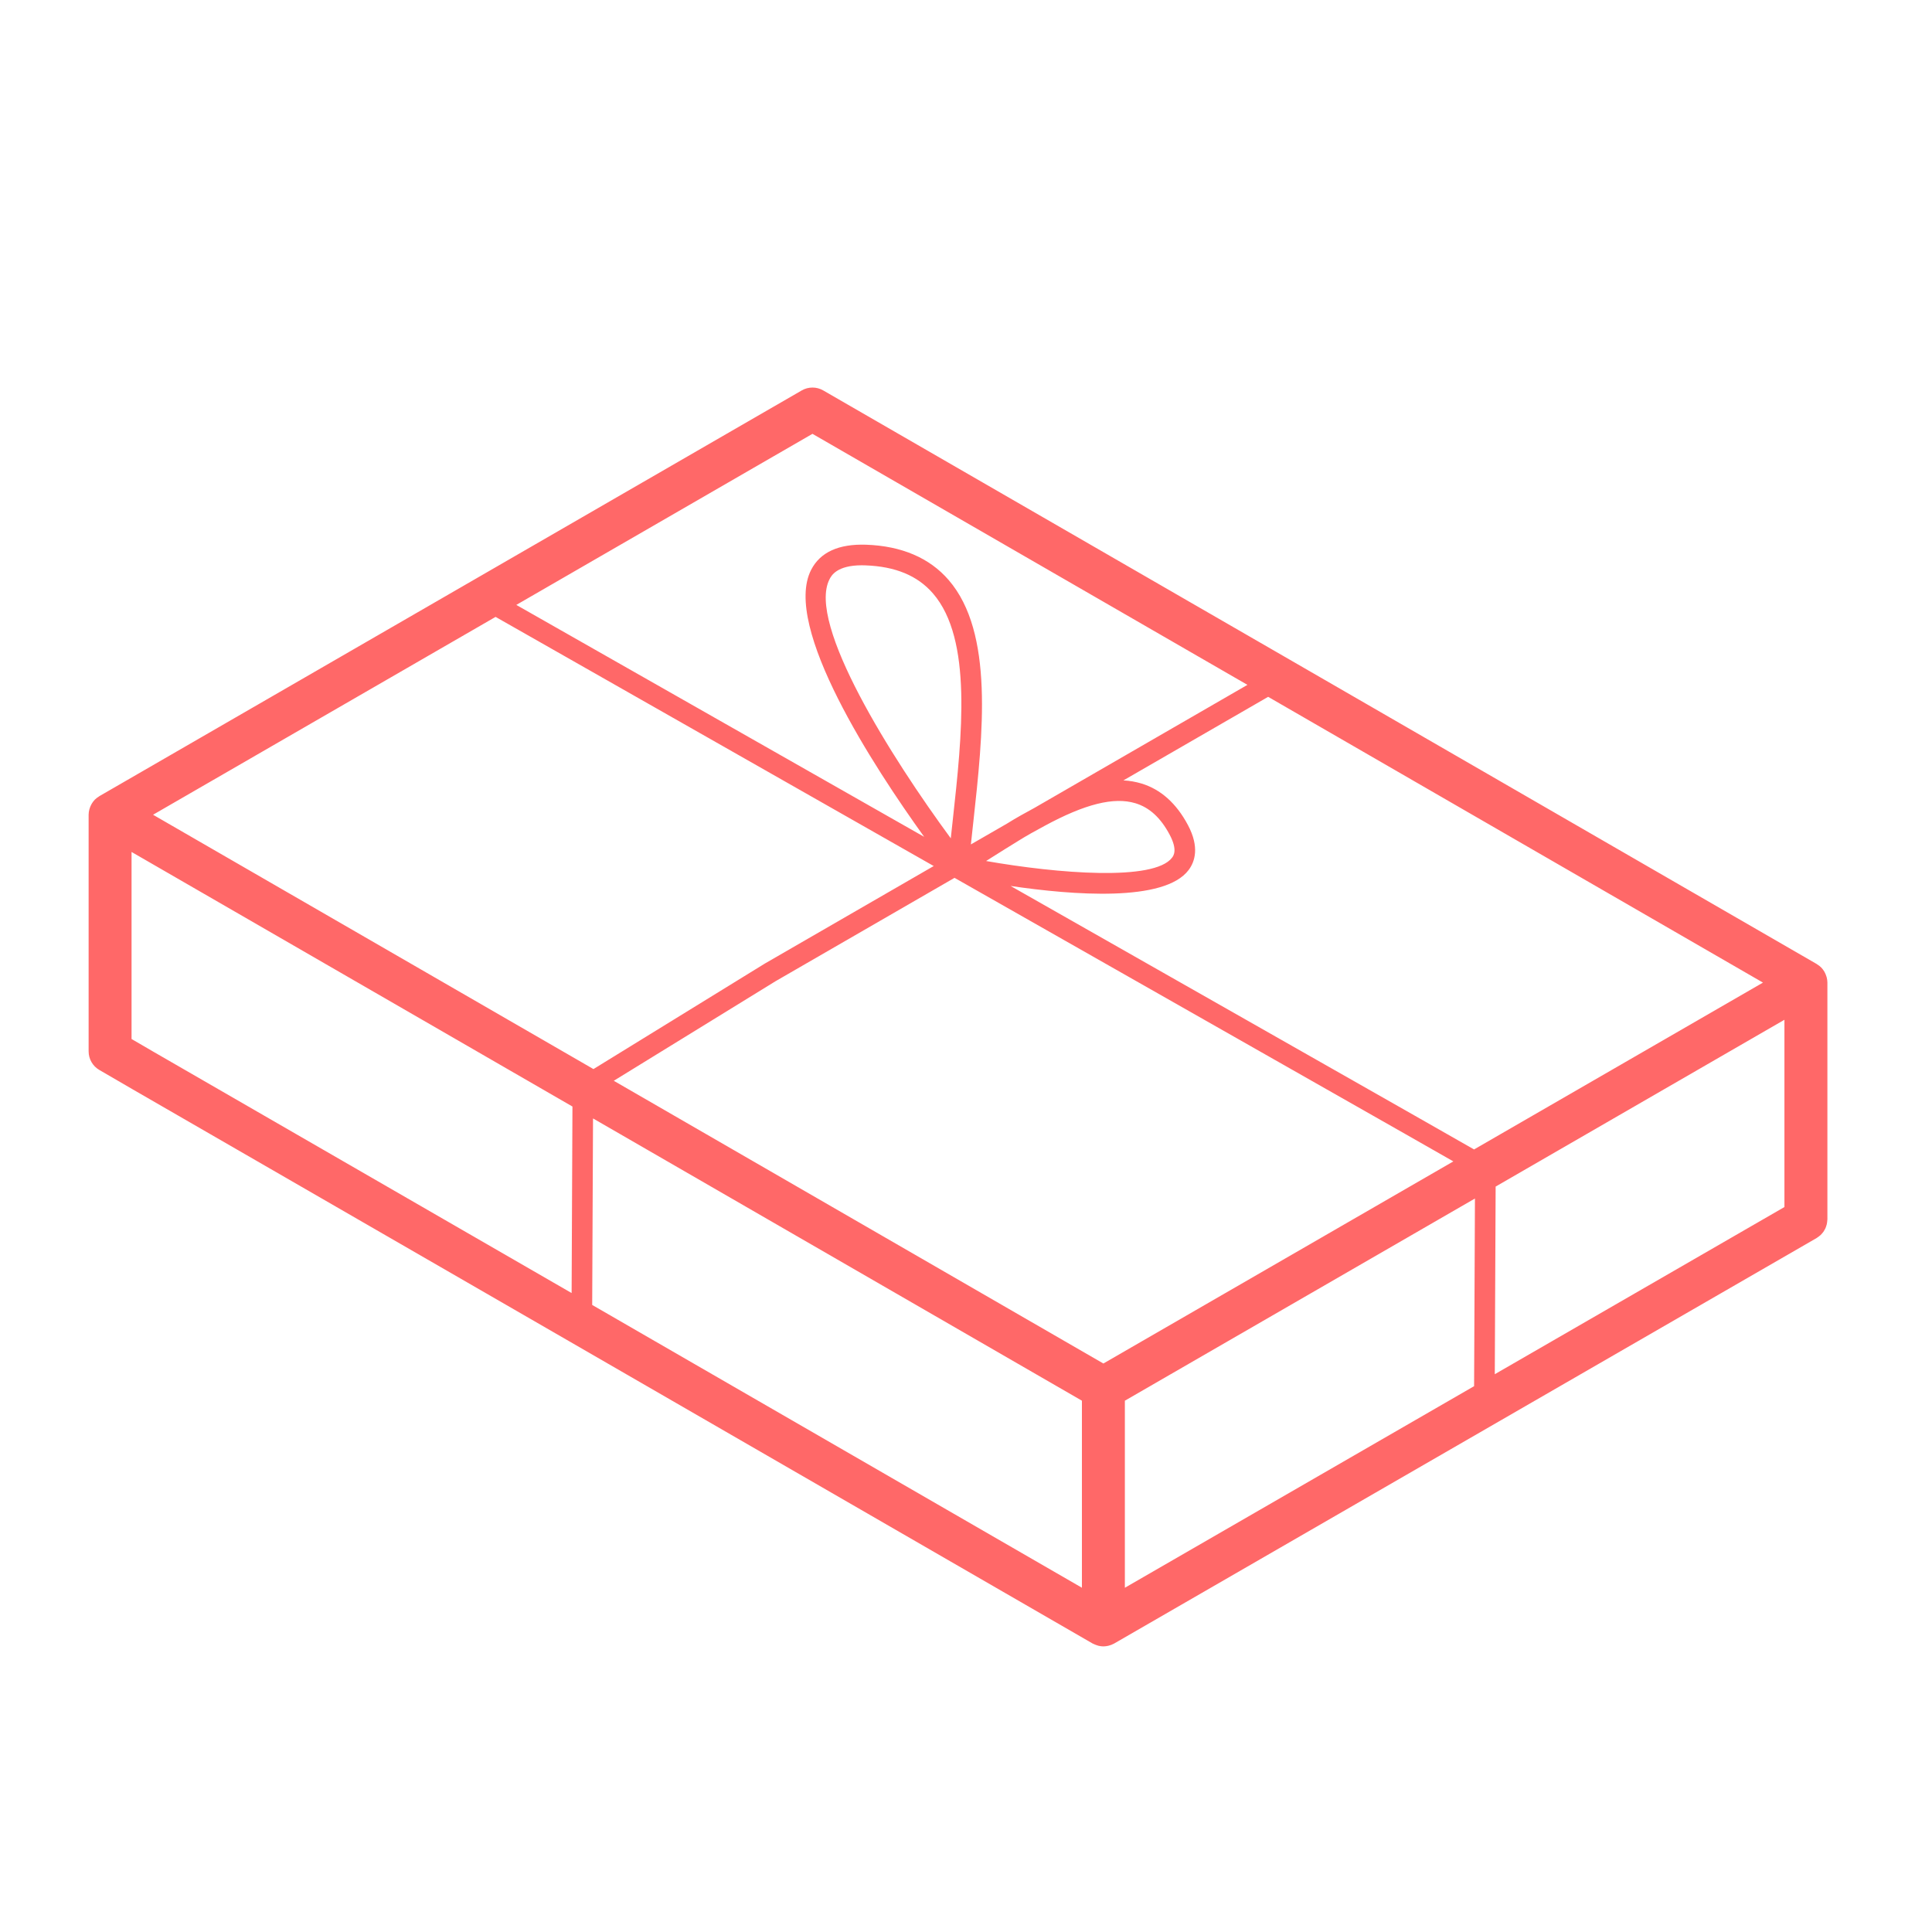
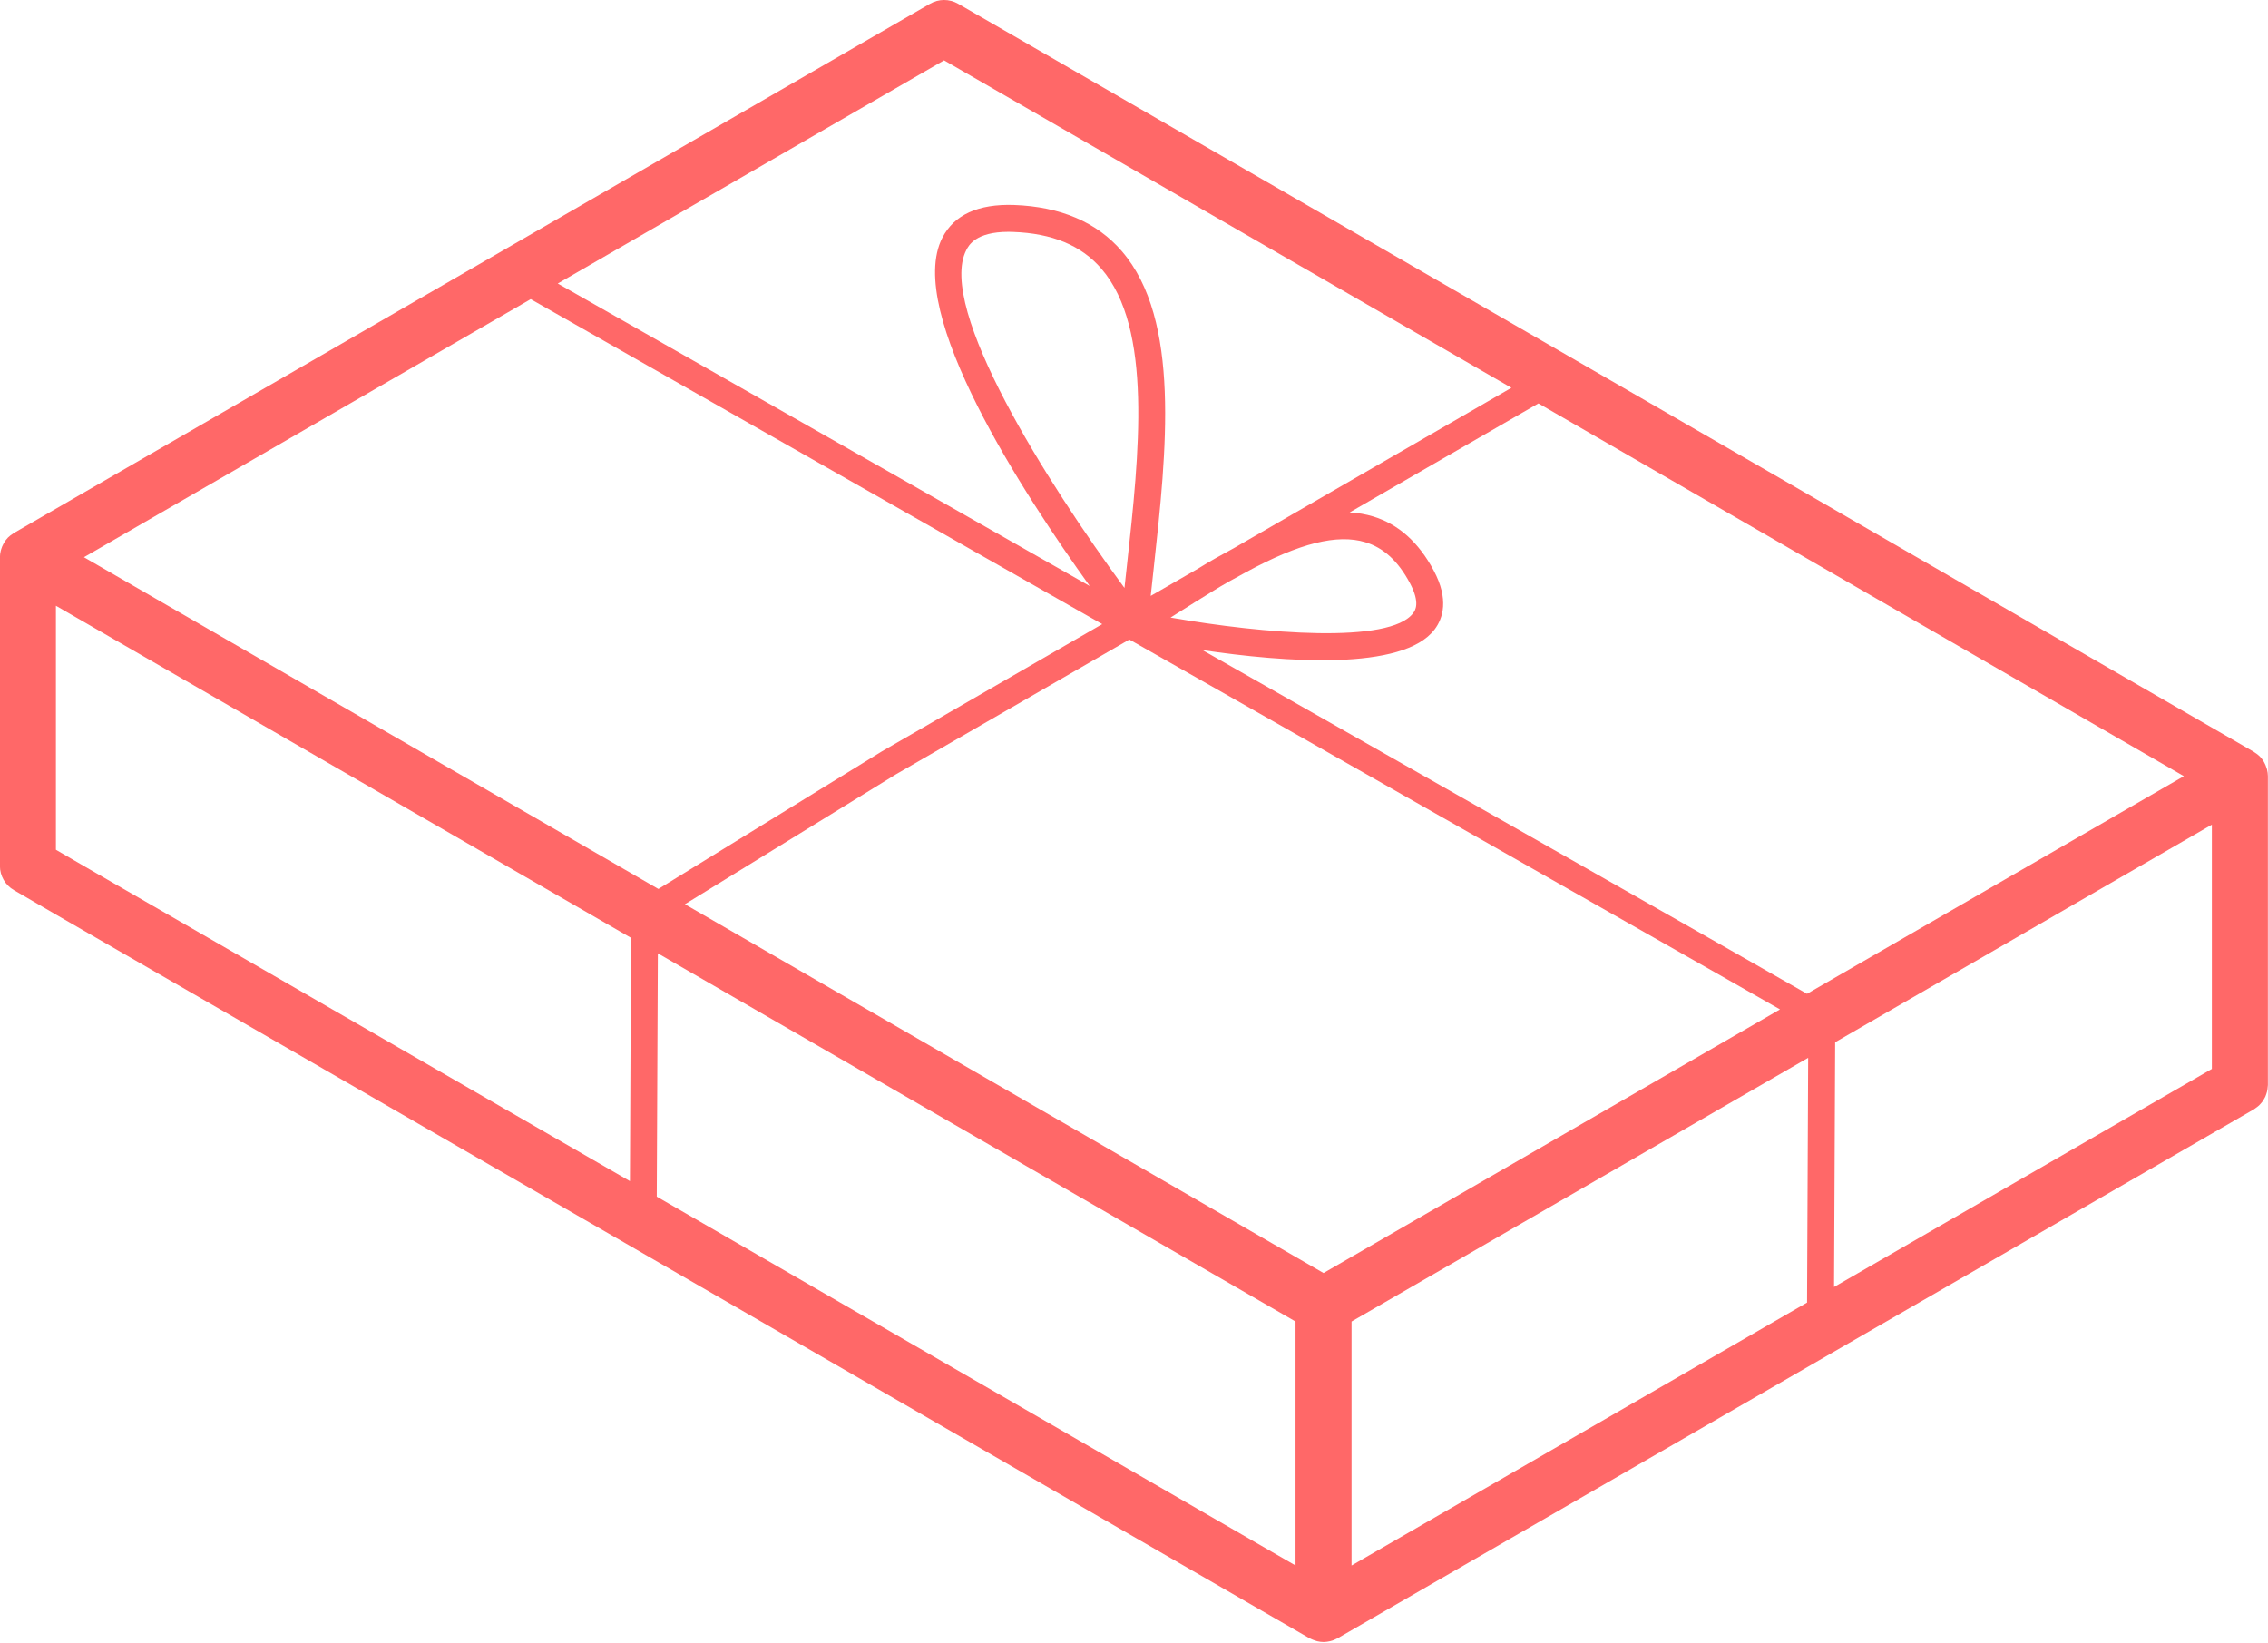
- <svg xmlns="http://www.w3.org/2000/svg" height="100px" width="100px" fill="#FF6868" version="1.1" x="0px" y="0px" viewBox="0 0 100 100" enable-background="new 0 0 100 100" xml:space="preserve">
+ <svg xmlns="http://www.w3.org/2000/svg" fill="#FF6868" version="1.1" x="0px" y="0px" enable-background="new 0 0 100 100" xml:space="preserve" viewBox="4.59 20.06 90 65.16">
  <g>
    <path fill="#FF6868" d="M94.551,50.594c-0.006-0.023-0.015-0.047-0.022-0.069c-0.02-0.063-0.044-0.124-0.075-0.182   c-0.011-0.021-0.021-0.043-0.034-0.064c-0.045-0.072-0.095-0.141-0.154-0.201c-0.002-0.001-0.002-0.003-0.004-0.004   c-0.062-0.062-0.133-0.114-0.209-0.161c-0.008-0.005-0.014-0.012-0.022-0.017L66.771,34.153L42.609,20.208   c-0.344-0.198-0.768-0.198-1.112,0.001L5.141,41.21c-0.009,0.005-0.015,0.012-0.022,0.017c-0.076,0.047-0.146,0.099-0.209,0.161   c-0.001,0.001-0.003,0.004-0.005,0.006c-0.059,0.06-0.108,0.128-0.152,0.199c-0.013,0.021-0.024,0.043-0.035,0.065   c-0.031,0.058-0.056,0.118-0.075,0.181c-0.007,0.023-0.016,0.046-0.021,0.069c-0.021,0.085-0.035,0.173-0.035,0.264v12.247   c0,0.396,0.211,0.763,0.553,0.961l1.708,0.993l22.576,13.029l27.132,15.667c0.013,0.008,0.027,0.01,0.041,0.017   c0.003,0.002,0.005,0.003,0.008,0.005c0.051,0.025,0.104,0.046,0.159,0.064c0.031,0.01,0.062,0.022,0.093,0.03   c0.082,0.019,0.165,0.032,0.253,0.032h0.001l0,0c0.001,0,0.001,0,0.001,0s0,0,0.001,0l0,0c0.001,0,0.003,0,0.004,0   c0.088-0.001,0.172-0.014,0.254-0.033c0,0,0,0,0.001,0c0.102-0.024,0.2-0.062,0.292-0.113c0.001-0.001,0.003-0.001,0.004-0.002   L94.029,64.08c0.011-0.006,0.019-0.014,0.029-0.021c0.035-0.021,0.066-0.046,0.099-0.071c0.026-0.021,0.053-0.041,0.078-0.064   c0.026-0.024,0.049-0.052,0.073-0.079c0.023-0.027,0.048-0.054,0.068-0.083s0.038-0.06,0.056-0.091s0.036-0.061,0.051-0.093   c0.015-0.033,0.025-0.067,0.038-0.103c0.012-0.033,0.023-0.066,0.031-0.102c0.008-0.033,0.013-0.067,0.018-0.102   c0.005-0.039,0.01-0.078,0.012-0.118c0-0.013,0.004-0.024,0.004-0.037v-12.26C94.586,50.767,94.571,50.679,94.551,50.594z    M76.297,59.495l-3.05-1.738l-20.94-11.9c3.226,0.477,7.964,0.846,9.217-0.827c0.321-0.428,0.574-1.179-0.04-2.331   c-0.598-1.122-1.407-1.845-2.407-2.146c-0.297-0.089-0.604-0.143-0.929-0.16l7.491-4.325l0.021,0.012l25.591,14.779L76.297,59.495z    M51.04,44.566c0.105-0.066,0.211-0.133,0.316-0.2c0.433-0.272,0.873-0.551,1.317-0.821c0.003-0.002,0.007-0.004,0.01-0.007   c0.45-0.283,0.928-0.545,1.379-0.788c0.001-0.001,0.002-0.002,0.004-0.002c2.095-1.135,3.59-1.508,4.701-1.173   c0.728,0.22,1.308,0.751,1.773,1.626c0.423,0.794,0.201,1.09,0.128,1.188C59.742,45.625,54.732,45.213,51.04,44.566z    M42.053,22.455l22.514,12.993L53.55,41.812c-0.464,0.251-0.955,0.521-1.429,0.818l-1.868,1.077   c0.039-0.373,0.081-0.751,0.123-1.133c0.505-4.608,1.078-9.831-1.273-12.552c-0.99-1.146-2.429-1.762-4.276-1.828   c-1.416-0.047-2.373,0.387-2.841,1.298c-1.513,2.939,3.262,10.229,5.848,13.822L26.724,31.31L42.053,22.455z M49.314,42.457   c-0.035,0.314-0.069,0.626-0.102,0.934c-3.048-4.14-7.458-11.114-6.276-13.409c0.094-0.183,0.372-0.723,1.675-0.723   c0.057,0,0.117,0.001,0.178,0.004c1.56,0.056,2.707,0.533,3.506,1.458C50.341,33.089,49.795,38.066,49.314,42.457z M25.651,31.93   l22.678,12.896l-8.736,5.045l-8.876,5.464L7.958,42.192l-0.036-0.021L25.651,31.93z M7.961,54.449l-1.152-0.67v-9.682   l22.821,13.177l-0.043,9.654L7.961,54.449z M56,82.181L30.652,67.544l0.043-9.654L56,72.5V82.181z M57.111,70.575L31.769,55.941   l8.372-5.153l9.265-5.351l23.312,13.248l2.507,1.429L57.111,70.575z M58.223,72.5l18.12-10.465l-0.044,9.713L58.223,82.182V72.5z    M92.362,62.476L77.37,71.129l0.044-9.712l14.948-8.634V62.476z" />
  </g>
</svg>
